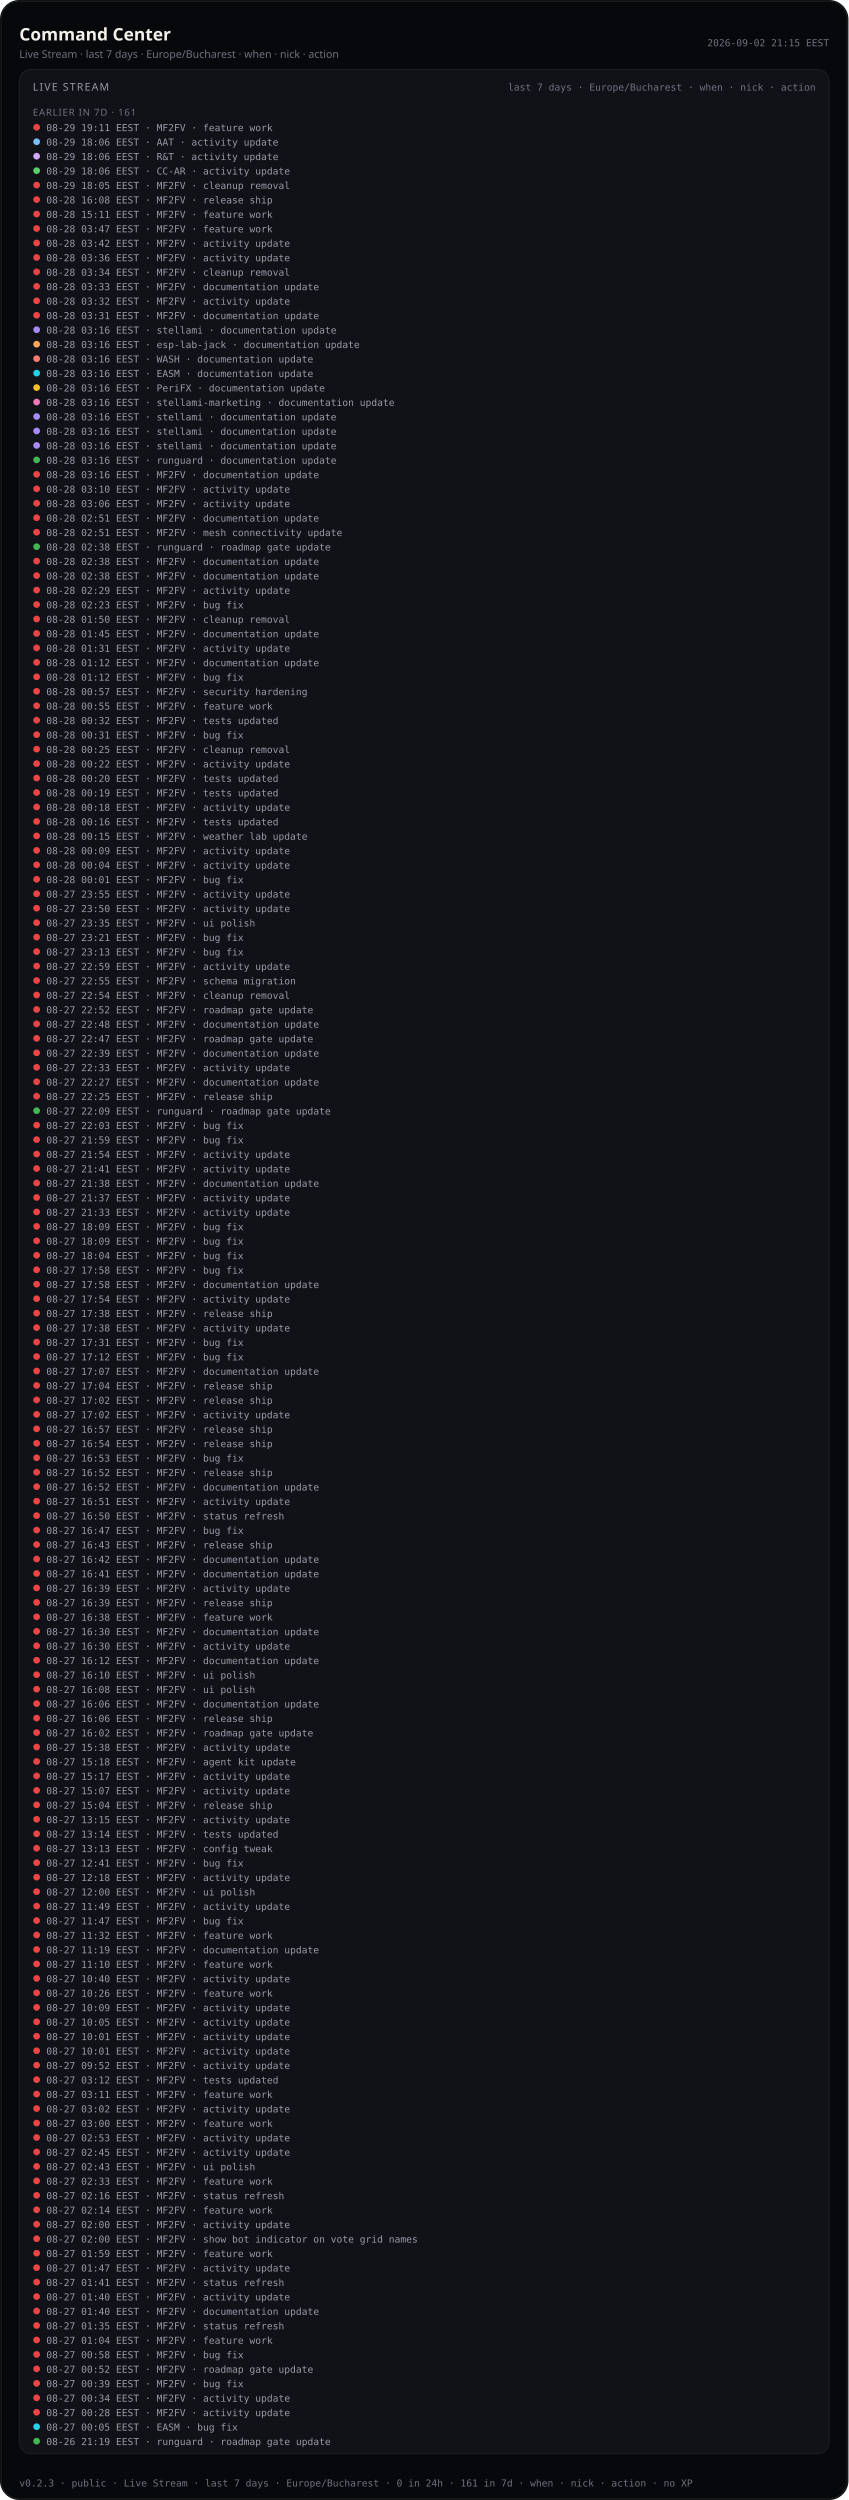
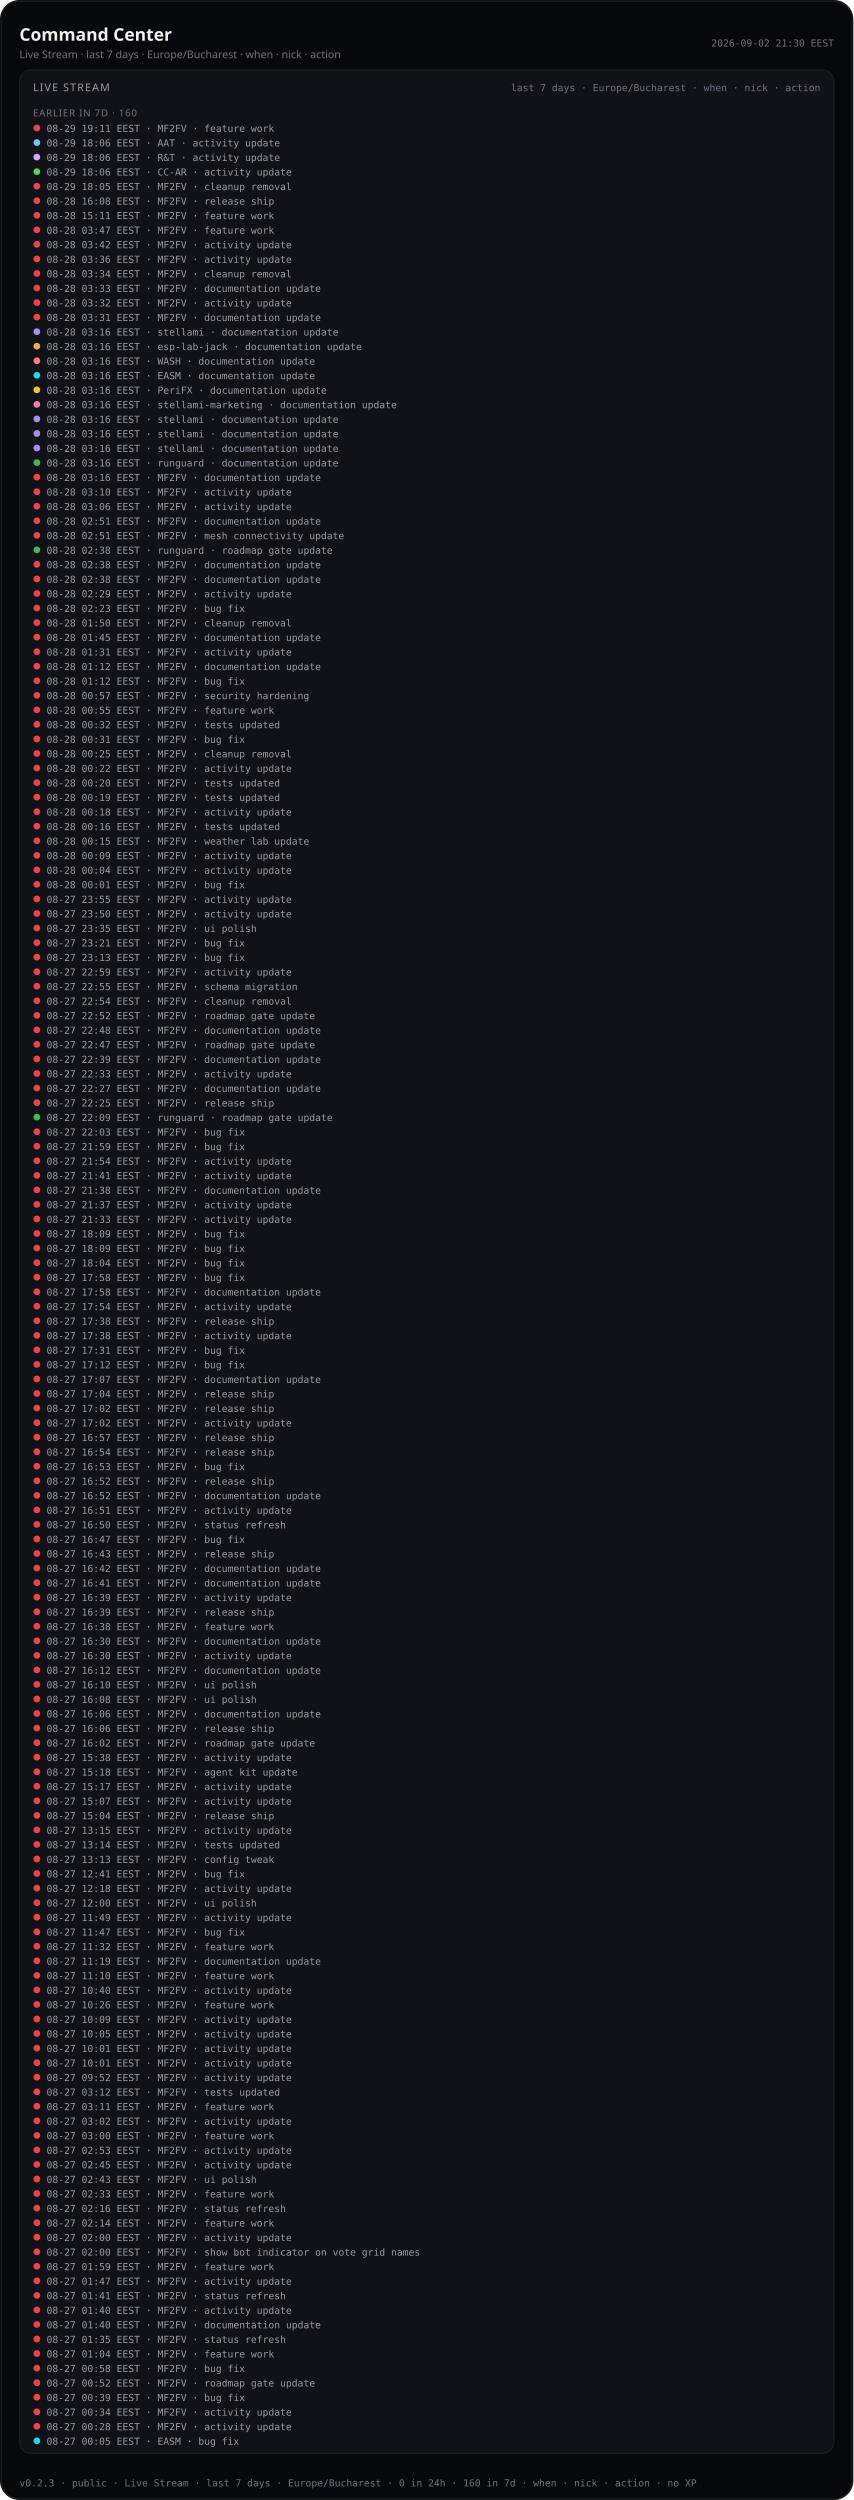
- <svg xmlns="http://www.w3.org/2000/svg" viewBox="0 0 880 2593.0" width="880" height="2593.0" role="img" aria-label="Command Center — Live Stream last 7 days (public)">
-   <rect width="880" height="2593.0" rx="20" fill="#07080b" />
-   <rect x="1.2" y="1.2" width="877.6" height="2590.6" rx="18.8" fill="none" stroke="rgba(232,228,214,0.12)" />
+ <svg xmlns="http://www.w3.org/2000/svg" viewBox="0 0 880 2578.0" width="880" height="2578.0" role="img" aria-label="Command Center — Live Stream last 7 days (public)">
+   <rect width="880" height="2578.0" rx="20" fill="#07080b" />
+   <rect x="1.2" y="1.2" width="877.6" height="2575.6" rx="18.8" fill="none" stroke="rgba(232,228,214,0.12)" />
  <text x="20" y="42" fill="#f4f1ea" font-size="18" font-family="ui-sans-serif, system-ui, sans-serif" font-weight="600">Command Center</text>
  <text x="20" y="60" fill="#6f7380" font-size="11" font-family="ui-sans-serif, system-ui, sans-serif">Live Stream · last 7 days · Europe/Bucharest · when · nick · action</text>
-   <text x="860" y="48" fill="#6f7380" font-size="10" text-anchor="end" font-family="ui-monospace, SFMono-Regular, monospace">2026-09-02 21:15 EEST</text>
-   <rect x="20" y="72" width="840" height="2473.0" rx="12" fill="#101218" stroke="rgba(232,228,214,0.08)" />
+   <text x="860" y="48" fill="#6f7380" font-size="10" text-anchor="end" font-family="ui-monospace, SFMono-Regular, monospace">2026-09-02 21:30 EEST</text>
+   <rect x="20" y="72" width="840" height="2458.0" rx="12" fill="#101218" stroke="rgba(232,228,214,0.08)" />
  <text x="34" y="94" fill="#9a9aa8" font-size="11" font-family="ui-sans-serif, system-ui, sans-serif" letter-spacing="1.2">LIVE STREAM</text>
  <text x="846" y="94" fill="#6f7380" font-size="10" text-anchor="end" font-family="ui-monospace, SFMono-Regular, monospace">last 7 days · Europe/Bucharest · when · nick · action</text>
  <defs>
    <clipPath id="live-stream-clip-pub">
-       <rect x="20" y="72" width="840" height="2473.0" />
+       <rect x="20" y="72" width="840" height="2458.0" />
    </clipPath>
  </defs>
  <g clip-path="url(#live-stream-clip-pub)">
-     <text x="34" y="120" fill="#6f7380" font-size="10" font-family="ui-sans-serif, system-ui, sans-serif" letter-spacing="0.8">EARLIER IN 7D · 161</text>
+     <text x="34" y="120" fill="#6f7380" font-size="10" font-family="ui-sans-serif, system-ui, sans-serif" letter-spacing="0.8">EARLIER IN 7D · 160</text>
    <circle cx="38" cy="132.0" r="3.5" fill="#ef4444" />
    <text x="48" y="136.0" fill="#9a9aa8" font-size="10" font-family="ui-monospace, SFMono-Regular, monospace">08-29 19:11 EEST · MF2FV · feature work</text>
    <circle cx="38" cy="147.0" r="3.5" fill="#79c0ff" />
    <text x="48" y="151.0" fill="#9a9aa8" font-size="10" font-family="ui-monospace, SFMono-Regular, monospace">08-29 18:06 EEST · AAT · activity update</text>
    <circle cx="38" cy="162.0" r="3.5" fill="#d2a8ff" />
    <text x="48" y="166.0" fill="#9a9aa8" font-size="10" font-family="ui-monospace, SFMono-Regular, monospace">08-29 18:06 EEST · R&amp;T · activity update</text>
    <circle cx="38" cy="177.0" r="3.5" fill="#56d364" />
    <text x="48" y="181.0" fill="#9a9aa8" font-size="10" font-family="ui-monospace, SFMono-Regular, monospace">08-29 18:06 EEST · CC-AR · activity update</text>
    <circle cx="38" cy="192.0" r="3.5" fill="#ef4444" />
    <text x="48" y="196.0" fill="#9a9aa8" font-size="10" font-family="ui-monospace, SFMono-Regular, monospace">08-29 18:05 EEST · MF2FV · cleanup removal</text>
    <circle cx="38" cy="207.0" r="3.5" fill="#ef4444" />
    <text x="48" y="211.0" fill="#9a9aa8" font-size="10" font-family="ui-monospace, SFMono-Regular, monospace">08-28 16:08 EEST · MF2FV · release ship</text>
    <circle cx="38" cy="222.0" r="3.5" fill="#ef4444" />
    <text x="48" y="226.0" fill="#9a9aa8" font-size="10" font-family="ui-monospace, SFMono-Regular, monospace">08-28 15:11 EEST · MF2FV · feature work</text>
    <circle cx="38" cy="237.0" r="3.5" fill="#ef4444" />
    <text x="48" y="241.0" fill="#9a9aa8" font-size="10" font-family="ui-monospace, SFMono-Regular, monospace">08-28 03:47 EEST · MF2FV · feature work</text>
    <circle cx="38" cy="252.0" r="3.5" fill="#ef4444" />
    <text x="48" y="256.0" fill="#9a9aa8" font-size="10" font-family="ui-monospace, SFMono-Regular, monospace">08-28 03:42 EEST · MF2FV · activity update</text>
    <circle cx="38" cy="267.0" r="3.5" fill="#ef4444" />
    <text x="48" y="271.0" fill="#9a9aa8" font-size="10" font-family="ui-monospace, SFMono-Regular, monospace">08-28 03:36 EEST · MF2FV · activity update</text>
    <circle cx="38" cy="282.0" r="3.5" fill="#ef4444" />
    <text x="48" y="286.0" fill="#9a9aa8" font-size="10" font-family="ui-monospace, SFMono-Regular, monospace">08-28 03:34 EEST · MF2FV · cleanup removal</text>
    <circle cx="38" cy="297.0" r="3.5" fill="#ef4444" />
    <text x="48" y="301.0" fill="#9a9aa8" font-size="10" font-family="ui-monospace, SFMono-Regular, monospace">08-28 03:33 EEST · MF2FV · documentation update</text>
    <circle cx="38" cy="312.0" r="3.5" fill="#ef4444" />
    <text x="48" y="316.0" fill="#9a9aa8" font-size="10" font-family="ui-monospace, SFMono-Regular, monospace">08-28 03:32 EEST · MF2FV · activity update</text>
    <circle cx="38" cy="327.0" r="3.5" fill="#ef4444" />
    <text x="48" y="331.0" fill="#9a9aa8" font-size="10" font-family="ui-monospace, SFMono-Regular, monospace">08-28 03:31 EEST · MF2FV · documentation update</text>
    <circle cx="38" cy="342.0" r="3.5" fill="#a78bfa" />
    <text x="48" y="346.0" fill="#9a9aa8" font-size="10" font-family="ui-monospace, SFMono-Regular, monospace">08-28 03:16 EEST · stellami · documentation update</text>
    <circle cx="38" cy="357.0" r="3.5" fill="#ffa657" />
    <text x="48" y="361.0" fill="#9a9aa8" font-size="10" font-family="ui-monospace, SFMono-Regular, monospace">08-28 03:16 EEST · esp-lab-jack · documentation update</text>
    <circle cx="38" cy="372.0" r="3.5" fill="#ff7b72" />
    <text x="48" y="376.0" fill="#9a9aa8" font-size="10" font-family="ui-monospace, SFMono-Regular, monospace">08-28 03:16 EEST · WASH · documentation update</text>
    <circle cx="38" cy="387.0" r="3.5" fill="#22d3ee" />
    <text x="48" y="391.0" fill="#9a9aa8" font-size="10" font-family="ui-monospace, SFMono-Regular, monospace">08-28 03:16 EEST · EASM · documentation update</text>
    <circle cx="38" cy="402.0" r="3.5" fill="#fbbf24" />
    <text x="48" y="406.0" fill="#9a9aa8" font-size="10" font-family="ui-monospace, SFMono-Regular, monospace">08-28 03:16 EEST · PeriFX · documentation update</text>
    <circle cx="38" cy="417.0" r="3.5" fill="#f778ba" />
    <text x="48" y="421.0" fill="#9a9aa8" font-size="10" font-family="ui-monospace, SFMono-Regular, monospace">08-28 03:16 EEST · stellami-marketing · documentation update</text>
    <circle cx="38" cy="432.0" r="3.5" fill="#a78bfa" />
    <text x="48" y="436.0" fill="#9a9aa8" font-size="10" font-family="ui-monospace, SFMono-Regular, monospace">08-28 03:16 EEST · stellami · documentation update</text>
    <circle cx="38" cy="447.0" r="3.5" fill="#a78bfa" />
    <text x="48" y="451.0" fill="#9a9aa8" font-size="10" font-family="ui-monospace, SFMono-Regular, monospace">08-28 03:16 EEST · stellami · documentation update</text>
    <circle cx="38" cy="462.0" r="3.5" fill="#a78bfa" />
    <text x="48" y="466.0" fill="#9a9aa8" font-size="10" font-family="ui-monospace, SFMono-Regular, monospace">08-28 03:16 EEST · stellami · documentation update</text>
    <circle cx="38" cy="477.0" r="3.5" fill="#3fb950" />
    <text x="48" y="481.0" fill="#9a9aa8" font-size="10" font-family="ui-monospace, SFMono-Regular, monospace">08-28 03:16 EEST · runguard · documentation update</text>
    <circle cx="38" cy="492.0" r="3.5" fill="#ef4444" />
    <text x="48" y="496.0" fill="#9a9aa8" font-size="10" font-family="ui-monospace, SFMono-Regular, monospace">08-28 03:16 EEST · MF2FV · documentation update</text>
    <circle cx="38" cy="507.0" r="3.5" fill="#ef4444" />
    <text x="48" y="511.0" fill="#9a9aa8" font-size="10" font-family="ui-monospace, SFMono-Regular, monospace">08-28 03:10 EEST · MF2FV · activity update</text>
    <circle cx="38" cy="522.0" r="3.5" fill="#ef4444" />
    <text x="48" y="526.0" fill="#9a9aa8" font-size="10" font-family="ui-monospace, SFMono-Regular, monospace">08-28 03:06 EEST · MF2FV · activity update</text>
    <circle cx="38" cy="537.0" r="3.5" fill="#ef4444" />
    <text x="48" y="541.0" fill="#9a9aa8" font-size="10" font-family="ui-monospace, SFMono-Regular, monospace">08-28 02:51 EEST · MF2FV · documentation update</text>
    <circle cx="38" cy="552.0" r="3.5" fill="#ef4444" />
    <text x="48" y="556.0" fill="#9a9aa8" font-size="10" font-family="ui-monospace, SFMono-Regular, monospace">08-28 02:51 EEST · MF2FV · mesh connectivity update</text>
    <circle cx="38" cy="567.0" r="3.5" fill="#3fb950" />
    <text x="48" y="571.0" fill="#9a9aa8" font-size="10" font-family="ui-monospace, SFMono-Regular, monospace">08-28 02:38 EEST · runguard · roadmap gate update</text>
    <circle cx="38" cy="582.0" r="3.5" fill="#ef4444" />
    <text x="48" y="586.0" fill="#9a9aa8" font-size="10" font-family="ui-monospace, SFMono-Regular, monospace">08-28 02:38 EEST · MF2FV · documentation update</text>
    <circle cx="38" cy="597.0" r="3.5" fill="#ef4444" />
    <text x="48" y="601.0" fill="#9a9aa8" font-size="10" font-family="ui-monospace, SFMono-Regular, monospace">08-28 02:38 EEST · MF2FV · documentation update</text>
    <circle cx="38" cy="612.0" r="3.5" fill="#ef4444" />
    <text x="48" y="616.0" fill="#9a9aa8" font-size="10" font-family="ui-monospace, SFMono-Regular, monospace">08-28 02:29 EEST · MF2FV · activity update</text>
    <circle cx="38" cy="627.0" r="3.5" fill="#ef4444" />
    <text x="48" y="631.0" fill="#9a9aa8" font-size="10" font-family="ui-monospace, SFMono-Regular, monospace">08-28 02:23 EEST · MF2FV · bug fix</text>
    <circle cx="38" cy="642.0" r="3.5" fill="#ef4444" />
    <text x="48" y="646.0" fill="#9a9aa8" font-size="10" font-family="ui-monospace, SFMono-Regular, monospace">08-28 01:50 EEST · MF2FV · cleanup removal</text>
    <circle cx="38" cy="657.0" r="3.5" fill="#ef4444" />
    <text x="48" y="661.0" fill="#9a9aa8" font-size="10" font-family="ui-monospace, SFMono-Regular, monospace">08-28 01:45 EEST · MF2FV · documentation update</text>
    <circle cx="38" cy="672.0" r="3.5" fill="#ef4444" />
    <text x="48" y="676.0" fill="#9a9aa8" font-size="10" font-family="ui-monospace, SFMono-Regular, monospace">08-28 01:31 EEST · MF2FV · activity update</text>
    <circle cx="38" cy="687.0" r="3.5" fill="#ef4444" />
    <text x="48" y="691.0" fill="#9a9aa8" font-size="10" font-family="ui-monospace, SFMono-Regular, monospace">08-28 01:12 EEST · MF2FV · documentation update</text>
    <circle cx="38" cy="702.0" r="3.5" fill="#ef4444" />
    <text x="48" y="706.0" fill="#9a9aa8" font-size="10" font-family="ui-monospace, SFMono-Regular, monospace">08-28 01:12 EEST · MF2FV · bug fix</text>
    <circle cx="38" cy="717.0" r="3.5" fill="#ef4444" />
    <text x="48" y="721.0" fill="#9a9aa8" font-size="10" font-family="ui-monospace, SFMono-Regular, monospace">08-28 00:57 EEST · MF2FV · security hardening</text>
    <circle cx="38" cy="732.0" r="3.5" fill="#ef4444" />
    <text x="48" y="736.0" fill="#9a9aa8" font-size="10" font-family="ui-monospace, SFMono-Regular, monospace">08-28 00:55 EEST · MF2FV · feature work</text>
    <circle cx="38" cy="747.0" r="3.5" fill="#ef4444" />
    <text x="48" y="751.0" fill="#9a9aa8" font-size="10" font-family="ui-monospace, SFMono-Regular, monospace">08-28 00:32 EEST · MF2FV · tests updated</text>
    <circle cx="38" cy="762.0" r="3.5" fill="#ef4444" />
    <text x="48" y="766.0" fill="#9a9aa8" font-size="10" font-family="ui-monospace, SFMono-Regular, monospace">08-28 00:31 EEST · MF2FV · bug fix</text>
    <circle cx="38" cy="777.0" r="3.5" fill="#ef4444" />
    <text x="48" y="781.0" fill="#9a9aa8" font-size="10" font-family="ui-monospace, SFMono-Regular, monospace">08-28 00:25 EEST · MF2FV · cleanup removal</text>
    <circle cx="38" cy="792.0" r="3.5" fill="#ef4444" />
    <text x="48" y="796.0" fill="#9a9aa8" font-size="10" font-family="ui-monospace, SFMono-Regular, monospace">08-28 00:22 EEST · MF2FV · activity update</text>
    <circle cx="38" cy="807.0" r="3.5" fill="#ef4444" />
    <text x="48" y="811.0" fill="#9a9aa8" font-size="10" font-family="ui-monospace, SFMono-Regular, monospace">08-28 00:20 EEST · MF2FV · tests updated</text>
    <circle cx="38" cy="822.0" r="3.5" fill="#ef4444" />
    <text x="48" y="826.0" fill="#9a9aa8" font-size="10" font-family="ui-monospace, SFMono-Regular, monospace">08-28 00:19 EEST · MF2FV · tests updated</text>
    <circle cx="38" cy="837.0" r="3.5" fill="#ef4444" />
    <text x="48" y="841.0" fill="#9a9aa8" font-size="10" font-family="ui-monospace, SFMono-Regular, monospace">08-28 00:18 EEST · MF2FV · activity update</text>
    <circle cx="38" cy="852.0" r="3.5" fill="#ef4444" />
    <text x="48" y="856.0" fill="#9a9aa8" font-size="10" font-family="ui-monospace, SFMono-Regular, monospace">08-28 00:16 EEST · MF2FV · tests updated</text>
    <circle cx="38" cy="867.0" r="3.5" fill="#ef4444" />
    <text x="48" y="871.0" fill="#9a9aa8" font-size="10" font-family="ui-monospace, SFMono-Regular, monospace">08-28 00:15 EEST · MF2FV · weather lab update</text>
    <circle cx="38" cy="882.0" r="3.5" fill="#ef4444" />
    <text x="48" y="886.0" fill="#9a9aa8" font-size="10" font-family="ui-monospace, SFMono-Regular, monospace">08-28 00:09 EEST · MF2FV · activity update</text>
    <circle cx="38" cy="897.0" r="3.5" fill="#ef4444" />
    <text x="48" y="901.0" fill="#9a9aa8" font-size="10" font-family="ui-monospace, SFMono-Regular, monospace">08-28 00:04 EEST · MF2FV · activity update</text>
    <circle cx="38" cy="912.0" r="3.5" fill="#ef4444" />
    <text x="48" y="916.0" fill="#9a9aa8" font-size="10" font-family="ui-monospace, SFMono-Regular, monospace">08-28 00:01 EEST · MF2FV · bug fix</text>
    <circle cx="38" cy="927.0" r="3.5" fill="#ef4444" />
    <text x="48" y="931.0" fill="#9a9aa8" font-size="10" font-family="ui-monospace, SFMono-Regular, monospace">08-27 23:55 EEST · MF2FV · activity update</text>
    <circle cx="38" cy="942.0" r="3.5" fill="#ef4444" />
    <text x="48" y="946.0" fill="#9a9aa8" font-size="10" font-family="ui-monospace, SFMono-Regular, monospace">08-27 23:50 EEST · MF2FV · activity update</text>
    <circle cx="38" cy="957.0" r="3.5" fill="#ef4444" />
    <text x="48" y="961.0" fill="#9a9aa8" font-size="10" font-family="ui-monospace, SFMono-Regular, monospace">08-27 23:35 EEST · MF2FV · ui polish</text>
    <circle cx="38" cy="972.0" r="3.5" fill="#ef4444" />
    <text x="48" y="976.0" fill="#9a9aa8" font-size="10" font-family="ui-monospace, SFMono-Regular, monospace">08-27 23:21 EEST · MF2FV · bug fix</text>
    <circle cx="38" cy="987.0" r="3.5" fill="#ef4444" />
    <text x="48" y="991.0" fill="#9a9aa8" font-size="10" font-family="ui-monospace, SFMono-Regular, monospace">08-27 23:13 EEST · MF2FV · bug fix</text>
    <circle cx="38" cy="1002.0" r="3.5" fill="#ef4444" />
    <text x="48" y="1006.0" fill="#9a9aa8" font-size="10" font-family="ui-monospace, SFMono-Regular, monospace">08-27 22:59 EEST · MF2FV · activity update</text>
    <circle cx="38" cy="1017.0" r="3.5" fill="#ef4444" />
    <text x="48" y="1021.0" fill="#9a9aa8" font-size="10" font-family="ui-monospace, SFMono-Regular, monospace">08-27 22:55 EEST · MF2FV · schema migration</text>
    <circle cx="38" cy="1032.0" r="3.5" fill="#ef4444" />
    <text x="48" y="1036.0" fill="#9a9aa8" font-size="10" font-family="ui-monospace, SFMono-Regular, monospace">08-27 22:54 EEST · MF2FV · cleanup removal</text>
    <circle cx="38" cy="1047.0" r="3.5" fill="#ef4444" />
    <text x="48" y="1051.0" fill="#9a9aa8" font-size="10" font-family="ui-monospace, SFMono-Regular, monospace">08-27 22:52 EEST · MF2FV · roadmap gate update</text>
    <circle cx="38" cy="1062.0" r="3.5" fill="#ef4444" />
    <text x="48" y="1066.0" fill="#9a9aa8" font-size="10" font-family="ui-monospace, SFMono-Regular, monospace">08-27 22:48 EEST · MF2FV · documentation update</text>
    <circle cx="38" cy="1077.0" r="3.5" fill="#ef4444" />
    <text x="48" y="1081.0" fill="#9a9aa8" font-size="10" font-family="ui-monospace, SFMono-Regular, monospace">08-27 22:47 EEST · MF2FV · roadmap gate update</text>
    <circle cx="38" cy="1092.0" r="3.5" fill="#ef4444" />
    <text x="48" y="1096.0" fill="#9a9aa8" font-size="10" font-family="ui-monospace, SFMono-Regular, monospace">08-27 22:39 EEST · MF2FV · documentation update</text>
    <circle cx="38" cy="1107.0" r="3.5" fill="#ef4444" />
    <text x="48" y="1111.0" fill="#9a9aa8" font-size="10" font-family="ui-monospace, SFMono-Regular, monospace">08-27 22:33 EEST · MF2FV · activity update</text>
    <circle cx="38" cy="1122.0" r="3.5" fill="#ef4444" />
    <text x="48" y="1126.0" fill="#9a9aa8" font-size="10" font-family="ui-monospace, SFMono-Regular, monospace">08-27 22:27 EEST · MF2FV · documentation update</text>
    <circle cx="38" cy="1137.0" r="3.5" fill="#ef4444" />
    <text x="48" y="1141.0" fill="#9a9aa8" font-size="10" font-family="ui-monospace, SFMono-Regular, monospace">08-27 22:25 EEST · MF2FV · release ship</text>
    <circle cx="38" cy="1152.0" r="3.5" fill="#3fb950" />
    <text x="48" y="1156.0" fill="#9a9aa8" font-size="10" font-family="ui-monospace, SFMono-Regular, monospace">08-27 22:09 EEST · runguard · roadmap gate update</text>
    <circle cx="38" cy="1167.0" r="3.5" fill="#ef4444" />
    <text x="48" y="1171.0" fill="#9a9aa8" font-size="10" font-family="ui-monospace, SFMono-Regular, monospace">08-27 22:03 EEST · MF2FV · bug fix</text>
    <circle cx="38" cy="1182.0" r="3.5" fill="#ef4444" />
    <text x="48" y="1186.0" fill="#9a9aa8" font-size="10" font-family="ui-monospace, SFMono-Regular, monospace">08-27 21:59 EEST · MF2FV · bug fix</text>
    <circle cx="38" cy="1197.0" r="3.5" fill="#ef4444" />
    <text x="48" y="1201.0" fill="#9a9aa8" font-size="10" font-family="ui-monospace, SFMono-Regular, monospace">08-27 21:54 EEST · MF2FV · activity update</text>
    <circle cx="38" cy="1212.0" r="3.5" fill="#ef4444" />
    <text x="48" y="1216.0" fill="#9a9aa8" font-size="10" font-family="ui-monospace, SFMono-Regular, monospace">08-27 21:41 EEST · MF2FV · activity update</text>
    <circle cx="38" cy="1227.0" r="3.5" fill="#ef4444" />
    <text x="48" y="1231.0" fill="#9a9aa8" font-size="10" font-family="ui-monospace, SFMono-Regular, monospace">08-27 21:38 EEST · MF2FV · documentation update</text>
    <circle cx="38" cy="1242.0" r="3.5" fill="#ef4444" />
    <text x="48" y="1246.0" fill="#9a9aa8" font-size="10" font-family="ui-monospace, SFMono-Regular, monospace">08-27 21:37 EEST · MF2FV · activity update</text>
    <circle cx="38" cy="1257.0" r="3.5" fill="#ef4444" />
    <text x="48" y="1261.0" fill="#9a9aa8" font-size="10" font-family="ui-monospace, SFMono-Regular, monospace">08-27 21:33 EEST · MF2FV · activity update</text>
    <circle cx="38" cy="1272.0" r="3.5" fill="#ef4444" />
    <text x="48" y="1276.0" fill="#9a9aa8" font-size="10" font-family="ui-monospace, SFMono-Regular, monospace">08-27 18:09 EEST · MF2FV · bug fix</text>
    <circle cx="38" cy="1287.0" r="3.5" fill="#ef4444" />
    <text x="48" y="1291.0" fill="#9a9aa8" font-size="10" font-family="ui-monospace, SFMono-Regular, monospace">08-27 18:09 EEST · MF2FV · bug fix</text>
    <circle cx="38" cy="1302.0" r="3.5" fill="#ef4444" />
    <text x="48" y="1306.0" fill="#9a9aa8" font-size="10" font-family="ui-monospace, SFMono-Regular, monospace">08-27 18:04 EEST · MF2FV · bug fix</text>
    <circle cx="38" cy="1317.0" r="3.5" fill="#ef4444" />
    <text x="48" y="1321.0" fill="#9a9aa8" font-size="10" font-family="ui-monospace, SFMono-Regular, monospace">08-27 17:58 EEST · MF2FV · bug fix</text>
    <circle cx="38" cy="1332.0" r="3.5" fill="#ef4444" />
    <text x="48" y="1336.0" fill="#9a9aa8" font-size="10" font-family="ui-monospace, SFMono-Regular, monospace">08-27 17:58 EEST · MF2FV · documentation update</text>
    <circle cx="38" cy="1347.0" r="3.5" fill="#ef4444" />
    <text x="48" y="1351.0" fill="#9a9aa8" font-size="10" font-family="ui-monospace, SFMono-Regular, monospace">08-27 17:54 EEST · MF2FV · activity update</text>
    <circle cx="38" cy="1362.0" r="3.5" fill="#ef4444" />
    <text x="48" y="1366.0" fill="#9a9aa8" font-size="10" font-family="ui-monospace, SFMono-Regular, monospace">08-27 17:38 EEST · MF2FV · release ship</text>
    <circle cx="38" cy="1377.0" r="3.5" fill="#ef4444" />
    <text x="48" y="1381.0" fill="#9a9aa8" font-size="10" font-family="ui-monospace, SFMono-Regular, monospace">08-27 17:38 EEST · MF2FV · activity update</text>
    <circle cx="38" cy="1392.0" r="3.5" fill="#ef4444" />
    <text x="48" y="1396.0" fill="#9a9aa8" font-size="10" font-family="ui-monospace, SFMono-Regular, monospace">08-27 17:31 EEST · MF2FV · bug fix</text>
    <circle cx="38" cy="1407.0" r="3.5" fill="#ef4444" />
    <text x="48" y="1411.0" fill="#9a9aa8" font-size="10" font-family="ui-monospace, SFMono-Regular, monospace">08-27 17:12 EEST · MF2FV · bug fix</text>
    <circle cx="38" cy="1422.0" r="3.5" fill="#ef4444" />
    <text x="48" y="1426.0" fill="#9a9aa8" font-size="10" font-family="ui-monospace, SFMono-Regular, monospace">08-27 17:07 EEST · MF2FV · documentation update</text>
    <circle cx="38" cy="1437.0" r="3.5" fill="#ef4444" />
    <text x="48" y="1441.0" fill="#9a9aa8" font-size="10" font-family="ui-monospace, SFMono-Regular, monospace">08-27 17:04 EEST · MF2FV · release ship</text>
    <circle cx="38" cy="1452.0" r="3.5" fill="#ef4444" />
    <text x="48" y="1456.0" fill="#9a9aa8" font-size="10" font-family="ui-monospace, SFMono-Regular, monospace">08-27 17:02 EEST · MF2FV · release ship</text>
    <circle cx="38" cy="1467.0" r="3.5" fill="#ef4444" />
    <text x="48" y="1471.0" fill="#9a9aa8" font-size="10" font-family="ui-monospace, SFMono-Regular, monospace">08-27 17:02 EEST · MF2FV · activity update</text>
    <circle cx="38" cy="1482.0" r="3.5" fill="#ef4444" />
    <text x="48" y="1486.0" fill="#9a9aa8" font-size="10" font-family="ui-monospace, SFMono-Regular, monospace">08-27 16:57 EEST · MF2FV · release ship</text>
    <circle cx="38" cy="1497.0" r="3.5" fill="#ef4444" />
    <text x="48" y="1501.0" fill="#9a9aa8" font-size="10" font-family="ui-monospace, SFMono-Regular, monospace">08-27 16:54 EEST · MF2FV · release ship</text>
    <circle cx="38" cy="1512.0" r="3.5" fill="#ef4444" />
    <text x="48" y="1516.0" fill="#9a9aa8" font-size="10" font-family="ui-monospace, SFMono-Regular, monospace">08-27 16:53 EEST · MF2FV · bug fix</text>
    <circle cx="38" cy="1527.0" r="3.5" fill="#ef4444" />
    <text x="48" y="1531.0" fill="#9a9aa8" font-size="10" font-family="ui-monospace, SFMono-Regular, monospace">08-27 16:52 EEST · MF2FV · release ship</text>
    <circle cx="38" cy="1542.0" r="3.5" fill="#ef4444" />
    <text x="48" y="1546.0" fill="#9a9aa8" font-size="10" font-family="ui-monospace, SFMono-Regular, monospace">08-27 16:52 EEST · MF2FV · documentation update</text>
    <circle cx="38" cy="1557.0" r="3.5" fill="#ef4444" />
    <text x="48" y="1561.0" fill="#9a9aa8" font-size="10" font-family="ui-monospace, SFMono-Regular, monospace">08-27 16:51 EEST · MF2FV · activity update</text>
    <circle cx="38" cy="1572.0" r="3.5" fill="#ef4444" />
    <text x="48" y="1576.0" fill="#9a9aa8" font-size="10" font-family="ui-monospace, SFMono-Regular, monospace">08-27 16:50 EEST · MF2FV · status refresh</text>
    <circle cx="38" cy="1587.0" r="3.5" fill="#ef4444" />
    <text x="48" y="1591.0" fill="#9a9aa8" font-size="10" font-family="ui-monospace, SFMono-Regular, monospace">08-27 16:47 EEST · MF2FV · bug fix</text>
    <circle cx="38" cy="1602.0" r="3.5" fill="#ef4444" />
    <text x="48" y="1606.0" fill="#9a9aa8" font-size="10" font-family="ui-monospace, SFMono-Regular, monospace">08-27 16:43 EEST · MF2FV · release ship</text>
    <circle cx="38" cy="1617.0" r="3.5" fill="#ef4444" />
    <text x="48" y="1621.0" fill="#9a9aa8" font-size="10" font-family="ui-monospace, SFMono-Regular, monospace">08-27 16:42 EEST · MF2FV · documentation update</text>
    <circle cx="38" cy="1632.0" r="3.5" fill="#ef4444" />
    <text x="48" y="1636.0" fill="#9a9aa8" font-size="10" font-family="ui-monospace, SFMono-Regular, monospace">08-27 16:41 EEST · MF2FV · documentation update</text>
    <circle cx="38" cy="1647.0" r="3.5" fill="#ef4444" />
    <text x="48" y="1651.0" fill="#9a9aa8" font-size="10" font-family="ui-monospace, SFMono-Regular, monospace">08-27 16:39 EEST · MF2FV · activity update</text>
    <circle cx="38" cy="1662.0" r="3.5" fill="#ef4444" />
    <text x="48" y="1666.0" fill="#9a9aa8" font-size="10" font-family="ui-monospace, SFMono-Regular, monospace">08-27 16:39 EEST · MF2FV · release ship</text>
    <circle cx="38" cy="1677.0" r="3.5" fill="#ef4444" />
    <text x="48" y="1681.0" fill="#9a9aa8" font-size="10" font-family="ui-monospace, SFMono-Regular, monospace">08-27 16:38 EEST · MF2FV · feature work</text>
    <circle cx="38" cy="1692.0" r="3.5" fill="#ef4444" />
    <text x="48" y="1696.0" fill="#9a9aa8" font-size="10" font-family="ui-monospace, SFMono-Regular, monospace">08-27 16:30 EEST · MF2FV · documentation update</text>
    <circle cx="38" cy="1707.0" r="3.5" fill="#ef4444" />
    <text x="48" y="1711.0" fill="#9a9aa8" font-size="10" font-family="ui-monospace, SFMono-Regular, monospace">08-27 16:30 EEST · MF2FV · activity update</text>
    <circle cx="38" cy="1722.0" r="3.5" fill="#ef4444" />
    <text x="48" y="1726.0" fill="#9a9aa8" font-size="10" font-family="ui-monospace, SFMono-Regular, monospace">08-27 16:12 EEST · MF2FV · documentation update</text>
    <circle cx="38" cy="1737.0" r="3.5" fill="#ef4444" />
    <text x="48" y="1741.0" fill="#9a9aa8" font-size="10" font-family="ui-monospace, SFMono-Regular, monospace">08-27 16:10 EEST · MF2FV · ui polish</text>
    <circle cx="38" cy="1752.0" r="3.5" fill="#ef4444" />
    <text x="48" y="1756.0" fill="#9a9aa8" font-size="10" font-family="ui-monospace, SFMono-Regular, monospace">08-27 16:08 EEST · MF2FV · ui polish</text>
    <circle cx="38" cy="1767.0" r="3.5" fill="#ef4444" />
    <text x="48" y="1771.0" fill="#9a9aa8" font-size="10" font-family="ui-monospace, SFMono-Regular, monospace">08-27 16:06 EEST · MF2FV · documentation update</text>
    <circle cx="38" cy="1782.0" r="3.5" fill="#ef4444" />
    <text x="48" y="1786.0" fill="#9a9aa8" font-size="10" font-family="ui-monospace, SFMono-Regular, monospace">08-27 16:06 EEST · MF2FV · release ship</text>
    <circle cx="38" cy="1797.0" r="3.5" fill="#ef4444" />
    <text x="48" y="1801.0" fill="#9a9aa8" font-size="10" font-family="ui-monospace, SFMono-Regular, monospace">08-27 16:02 EEST · MF2FV · roadmap gate update</text>
    <circle cx="38" cy="1812.0" r="3.5" fill="#ef4444" />
    <text x="48" y="1816.0" fill="#9a9aa8" font-size="10" font-family="ui-monospace, SFMono-Regular, monospace">08-27 15:38 EEST · MF2FV · activity update</text>
    <circle cx="38" cy="1827.0" r="3.5" fill="#ef4444" />
    <text x="48" y="1831.0" fill="#9a9aa8" font-size="10" font-family="ui-monospace, SFMono-Regular, monospace">08-27 15:18 EEST · MF2FV · agent kit update</text>
    <circle cx="38" cy="1842.0" r="3.5" fill="#ef4444" />
    <text x="48" y="1846.0" fill="#9a9aa8" font-size="10" font-family="ui-monospace, SFMono-Regular, monospace">08-27 15:17 EEST · MF2FV · activity update</text>
    <circle cx="38" cy="1857.0" r="3.5" fill="#ef4444" />
    <text x="48" y="1861.0" fill="#9a9aa8" font-size="10" font-family="ui-monospace, SFMono-Regular, monospace">08-27 15:07 EEST · MF2FV · activity update</text>
    <circle cx="38" cy="1872.0" r="3.5" fill="#ef4444" />
    <text x="48" y="1876.0" fill="#9a9aa8" font-size="10" font-family="ui-monospace, SFMono-Regular, monospace">08-27 15:04 EEST · MF2FV · release ship</text>
    <circle cx="38" cy="1887.0" r="3.5" fill="#ef4444" />
    <text x="48" y="1891.0" fill="#9a9aa8" font-size="10" font-family="ui-monospace, SFMono-Regular, monospace">08-27 13:15 EEST · MF2FV · activity update</text>
    <circle cx="38" cy="1902.0" r="3.5" fill="#ef4444" />
    <text x="48" y="1906.0" fill="#9a9aa8" font-size="10" font-family="ui-monospace, SFMono-Regular, monospace">08-27 13:14 EEST · MF2FV · tests updated</text>
    <circle cx="38" cy="1917.0" r="3.5" fill="#ef4444" />
    <text x="48" y="1921.0" fill="#9a9aa8" font-size="10" font-family="ui-monospace, SFMono-Regular, monospace">08-27 13:13 EEST · MF2FV · config tweak</text>
    <circle cx="38" cy="1932.0" r="3.5" fill="#ef4444" />
    <text x="48" y="1936.0" fill="#9a9aa8" font-size="10" font-family="ui-monospace, SFMono-Regular, monospace">08-27 12:41 EEST · MF2FV · bug fix</text>
    <circle cx="38" cy="1947.0" r="3.5" fill="#ef4444" />
    <text x="48" y="1951.0" fill="#9a9aa8" font-size="10" font-family="ui-monospace, SFMono-Regular, monospace">08-27 12:18 EEST · MF2FV · activity update</text>
    <circle cx="38" cy="1962.0" r="3.5" fill="#ef4444" />
    <text x="48" y="1966.0" fill="#9a9aa8" font-size="10" font-family="ui-monospace, SFMono-Regular, monospace">08-27 12:00 EEST · MF2FV · ui polish</text>
    <circle cx="38" cy="1977.0" r="3.5" fill="#ef4444" />
    <text x="48" y="1981.0" fill="#9a9aa8" font-size="10" font-family="ui-monospace, SFMono-Regular, monospace">08-27 11:49 EEST · MF2FV · activity update</text>
    <circle cx="38" cy="1992.0" r="3.5" fill="#ef4444" />
    <text x="48" y="1996.0" fill="#9a9aa8" font-size="10" font-family="ui-monospace, SFMono-Regular, monospace">08-27 11:47 EEST · MF2FV · bug fix</text>
    <circle cx="38" cy="2007.0" r="3.5" fill="#ef4444" />
    <text x="48" y="2011.0" fill="#9a9aa8" font-size="10" font-family="ui-monospace, SFMono-Regular, monospace">08-27 11:32 EEST · MF2FV · feature work</text>
    <circle cx="38" cy="2022.0" r="3.5" fill="#ef4444" />
    <text x="48" y="2026.0" fill="#9a9aa8" font-size="10" font-family="ui-monospace, SFMono-Regular, monospace">08-27 11:19 EEST · MF2FV · documentation update</text>
    <circle cx="38" cy="2037.0" r="3.5" fill="#ef4444" />
    <text x="48" y="2041.0" fill="#9a9aa8" font-size="10" font-family="ui-monospace, SFMono-Regular, monospace">08-27 11:10 EEST · MF2FV · feature work</text>
    <circle cx="38" cy="2052.0" r="3.5" fill="#ef4444" />
    <text x="48" y="2056.0" fill="#9a9aa8" font-size="10" font-family="ui-monospace, SFMono-Regular, monospace">08-27 10:40 EEST · MF2FV · activity update</text>
    <circle cx="38" cy="2067.0" r="3.5" fill="#ef4444" />
    <text x="48" y="2071.0" fill="#9a9aa8" font-size="10" font-family="ui-monospace, SFMono-Regular, monospace">08-27 10:26 EEST · MF2FV · feature work</text>
    <circle cx="38" cy="2082.0" r="3.5" fill="#ef4444" />
    <text x="48" y="2086.0" fill="#9a9aa8" font-size="10" font-family="ui-monospace, SFMono-Regular, monospace">08-27 10:09 EEST · MF2FV · activity update</text>
    <circle cx="38" cy="2097.0" r="3.5" fill="#ef4444" />
    <text x="48" y="2101.0" fill="#9a9aa8" font-size="10" font-family="ui-monospace, SFMono-Regular, monospace">08-27 10:05 EEST · MF2FV · activity update</text>
    <circle cx="38" cy="2112.0" r="3.5" fill="#ef4444" />
    <text x="48" y="2116.0" fill="#9a9aa8" font-size="10" font-family="ui-monospace, SFMono-Regular, monospace">08-27 10:01 EEST · MF2FV · activity update</text>
    <circle cx="38" cy="2127.0" r="3.5" fill="#ef4444" />
    <text x="48" y="2131.0" fill="#9a9aa8" font-size="10" font-family="ui-monospace, SFMono-Regular, monospace">08-27 10:01 EEST · MF2FV · activity update</text>
    <circle cx="38" cy="2142.0" r="3.5" fill="#ef4444" />
    <text x="48" y="2146.0" fill="#9a9aa8" font-size="10" font-family="ui-monospace, SFMono-Regular, monospace">08-27 09:52 EEST · MF2FV · activity update</text>
    <circle cx="38" cy="2157.0" r="3.5" fill="#ef4444" />
    <text x="48" y="2161.0" fill="#9a9aa8" font-size="10" font-family="ui-monospace, SFMono-Regular, monospace">08-27 03:12 EEST · MF2FV · tests updated</text>
    <circle cx="38" cy="2172.0" r="3.5" fill="#ef4444" />
    <text x="48" y="2176.0" fill="#9a9aa8" font-size="10" font-family="ui-monospace, SFMono-Regular, monospace">08-27 03:11 EEST · MF2FV · feature work</text>
    <circle cx="38" cy="2187.0" r="3.5" fill="#ef4444" />
    <text x="48" y="2191.0" fill="#9a9aa8" font-size="10" font-family="ui-monospace, SFMono-Regular, monospace">08-27 03:02 EEST · MF2FV · activity update</text>
    <circle cx="38" cy="2202.0" r="3.5" fill="#ef4444" />
    <text x="48" y="2206.0" fill="#9a9aa8" font-size="10" font-family="ui-monospace, SFMono-Regular, monospace">08-27 03:00 EEST · MF2FV · feature work</text>
    <circle cx="38" cy="2217.0" r="3.5" fill="#ef4444" />
    <text x="48" y="2221.0" fill="#9a9aa8" font-size="10" font-family="ui-monospace, SFMono-Regular, monospace">08-27 02:53 EEST · MF2FV · activity update</text>
    <circle cx="38" cy="2232.0" r="3.5" fill="#ef4444" />
    <text x="48" y="2236.0" fill="#9a9aa8" font-size="10" font-family="ui-monospace, SFMono-Regular, monospace">08-27 02:45 EEST · MF2FV · activity update</text>
    <circle cx="38" cy="2247.0" r="3.5" fill="#ef4444" />
    <text x="48" y="2251.0" fill="#9a9aa8" font-size="10" font-family="ui-monospace, SFMono-Regular, monospace">08-27 02:43 EEST · MF2FV · ui polish</text>
    <circle cx="38" cy="2262.0" r="3.5" fill="#ef4444" />
    <text x="48" y="2266.0" fill="#9a9aa8" font-size="10" font-family="ui-monospace, SFMono-Regular, monospace">08-27 02:33 EEST · MF2FV · feature work</text>
    <circle cx="38" cy="2277.0" r="3.5" fill="#ef4444" />
    <text x="48" y="2281.0" fill="#9a9aa8" font-size="10" font-family="ui-monospace, SFMono-Regular, monospace">08-27 02:16 EEST · MF2FV · status refresh</text>
    <circle cx="38" cy="2292.0" r="3.5" fill="#ef4444" />
    <text x="48" y="2296.0" fill="#9a9aa8" font-size="10" font-family="ui-monospace, SFMono-Regular, monospace">08-27 02:14 EEST · MF2FV · feature work</text>
    <circle cx="38" cy="2307.0" r="3.5" fill="#ef4444" />
    <text x="48" y="2311.0" fill="#9a9aa8" font-size="10" font-family="ui-monospace, SFMono-Regular, monospace">08-27 02:00 EEST · MF2FV · activity update</text>
    <circle cx="38" cy="2322.0" r="3.5" fill="#ef4444" />
    <text x="48" y="2326.0" fill="#9a9aa8" font-size="10" font-family="ui-monospace, SFMono-Regular, monospace">08-27 02:00 EEST · MF2FV · show bot indicator on vote grid names</text>
    <circle cx="38" cy="2337.0" r="3.5" fill="#ef4444" />
    <text x="48" y="2341.0" fill="#9a9aa8" font-size="10" font-family="ui-monospace, SFMono-Regular, monospace">08-27 01:59 EEST · MF2FV · feature work</text>
    <circle cx="38" cy="2352.0" r="3.5" fill="#ef4444" />
    <text x="48" y="2356.0" fill="#9a9aa8" font-size="10" font-family="ui-monospace, SFMono-Regular, monospace">08-27 01:47 EEST · MF2FV · activity update</text>
    <circle cx="38" cy="2367.0" r="3.5" fill="#ef4444" />
    <text x="48" y="2371.0" fill="#9a9aa8" font-size="10" font-family="ui-monospace, SFMono-Regular, monospace">08-27 01:41 EEST · MF2FV · status refresh</text>
    <circle cx="38" cy="2382.0" r="3.5" fill="#ef4444" />
    <text x="48" y="2386.0" fill="#9a9aa8" font-size="10" font-family="ui-monospace, SFMono-Regular, monospace">08-27 01:40 EEST · MF2FV · activity update</text>
    <circle cx="38" cy="2397.0" r="3.5" fill="#ef4444" />
    <text x="48" y="2401.0" fill="#9a9aa8" font-size="10" font-family="ui-monospace, SFMono-Regular, monospace">08-27 01:40 EEST · MF2FV · documentation update</text>
    <circle cx="38" cy="2412.0" r="3.5" fill="#ef4444" />
    <text x="48" y="2416.0" fill="#9a9aa8" font-size="10" font-family="ui-monospace, SFMono-Regular, monospace">08-27 01:35 EEST · MF2FV · status refresh</text>
    <circle cx="38" cy="2427.0" r="3.5" fill="#ef4444" />
    <text x="48" y="2431.0" fill="#9a9aa8" font-size="10" font-family="ui-monospace, SFMono-Regular, monospace">08-27 01:04 EEST · MF2FV · feature work</text>
    <circle cx="38" cy="2442.0" r="3.5" fill="#ef4444" />
    <text x="48" y="2446.0" fill="#9a9aa8" font-size="10" font-family="ui-monospace, SFMono-Regular, monospace">08-27 00:58 EEST · MF2FV · bug fix</text>
    <circle cx="38" cy="2457.0" r="3.5" fill="#ef4444" />
    <text x="48" y="2461.0" fill="#9a9aa8" font-size="10" font-family="ui-monospace, SFMono-Regular, monospace">08-27 00:52 EEST · MF2FV · roadmap gate update</text>
    <circle cx="38" cy="2472.0" r="3.5" fill="#ef4444" />
    <text x="48" y="2476.0" fill="#9a9aa8" font-size="10" font-family="ui-monospace, SFMono-Regular, monospace">08-27 00:39 EEST · MF2FV · bug fix</text>
    <circle cx="38" cy="2487.0" r="3.5" fill="#ef4444" />
    <text x="48" y="2491.0" fill="#9a9aa8" font-size="10" font-family="ui-monospace, SFMono-Regular, monospace">08-27 00:34 EEST · MF2FV · activity update</text>
    <circle cx="38" cy="2502.0" r="3.5" fill="#ef4444" />
    <text x="48" y="2506.0" fill="#9a9aa8" font-size="10" font-family="ui-monospace, SFMono-Regular, monospace">08-27 00:28 EEST · MF2FV · activity update</text>
    <circle cx="38" cy="2517.0" r="3.5" fill="#22d3ee" />
    <text x="48" y="2521.0" fill="#9a9aa8" font-size="10" font-family="ui-monospace, SFMono-Regular, monospace">08-27 00:05 EEST · EASM · bug fix</text>
-     <circle cx="38" cy="2532.0" r="3.5" fill="#3fb950" />
-     <text x="48" y="2536.0" fill="#9a9aa8" font-size="10" font-family="ui-monospace, SFMono-Regular, monospace">08-26 21:19 EEST · runguard · roadmap gate update</text>
  </g>
-   <text x="20" y="2579.0" fill="#6f7380" font-size="10" font-family="ui-monospace, SFMono-Regular, monospace">v0.2.3 · public · Live Stream · last 7 days · Europe/Bucharest · 0 in 24h · 161 in 7d · when · nick · action · no XP</text>
+   <text x="20" y="2564.0" fill="#6f7380" font-size="10" font-family="ui-monospace, SFMono-Regular, monospace">v0.2.3 · public · Live Stream · last 7 days · Europe/Bucharest · 0 in 24h · 160 in 7d · when · nick · action · no XP</text>
</svg>
